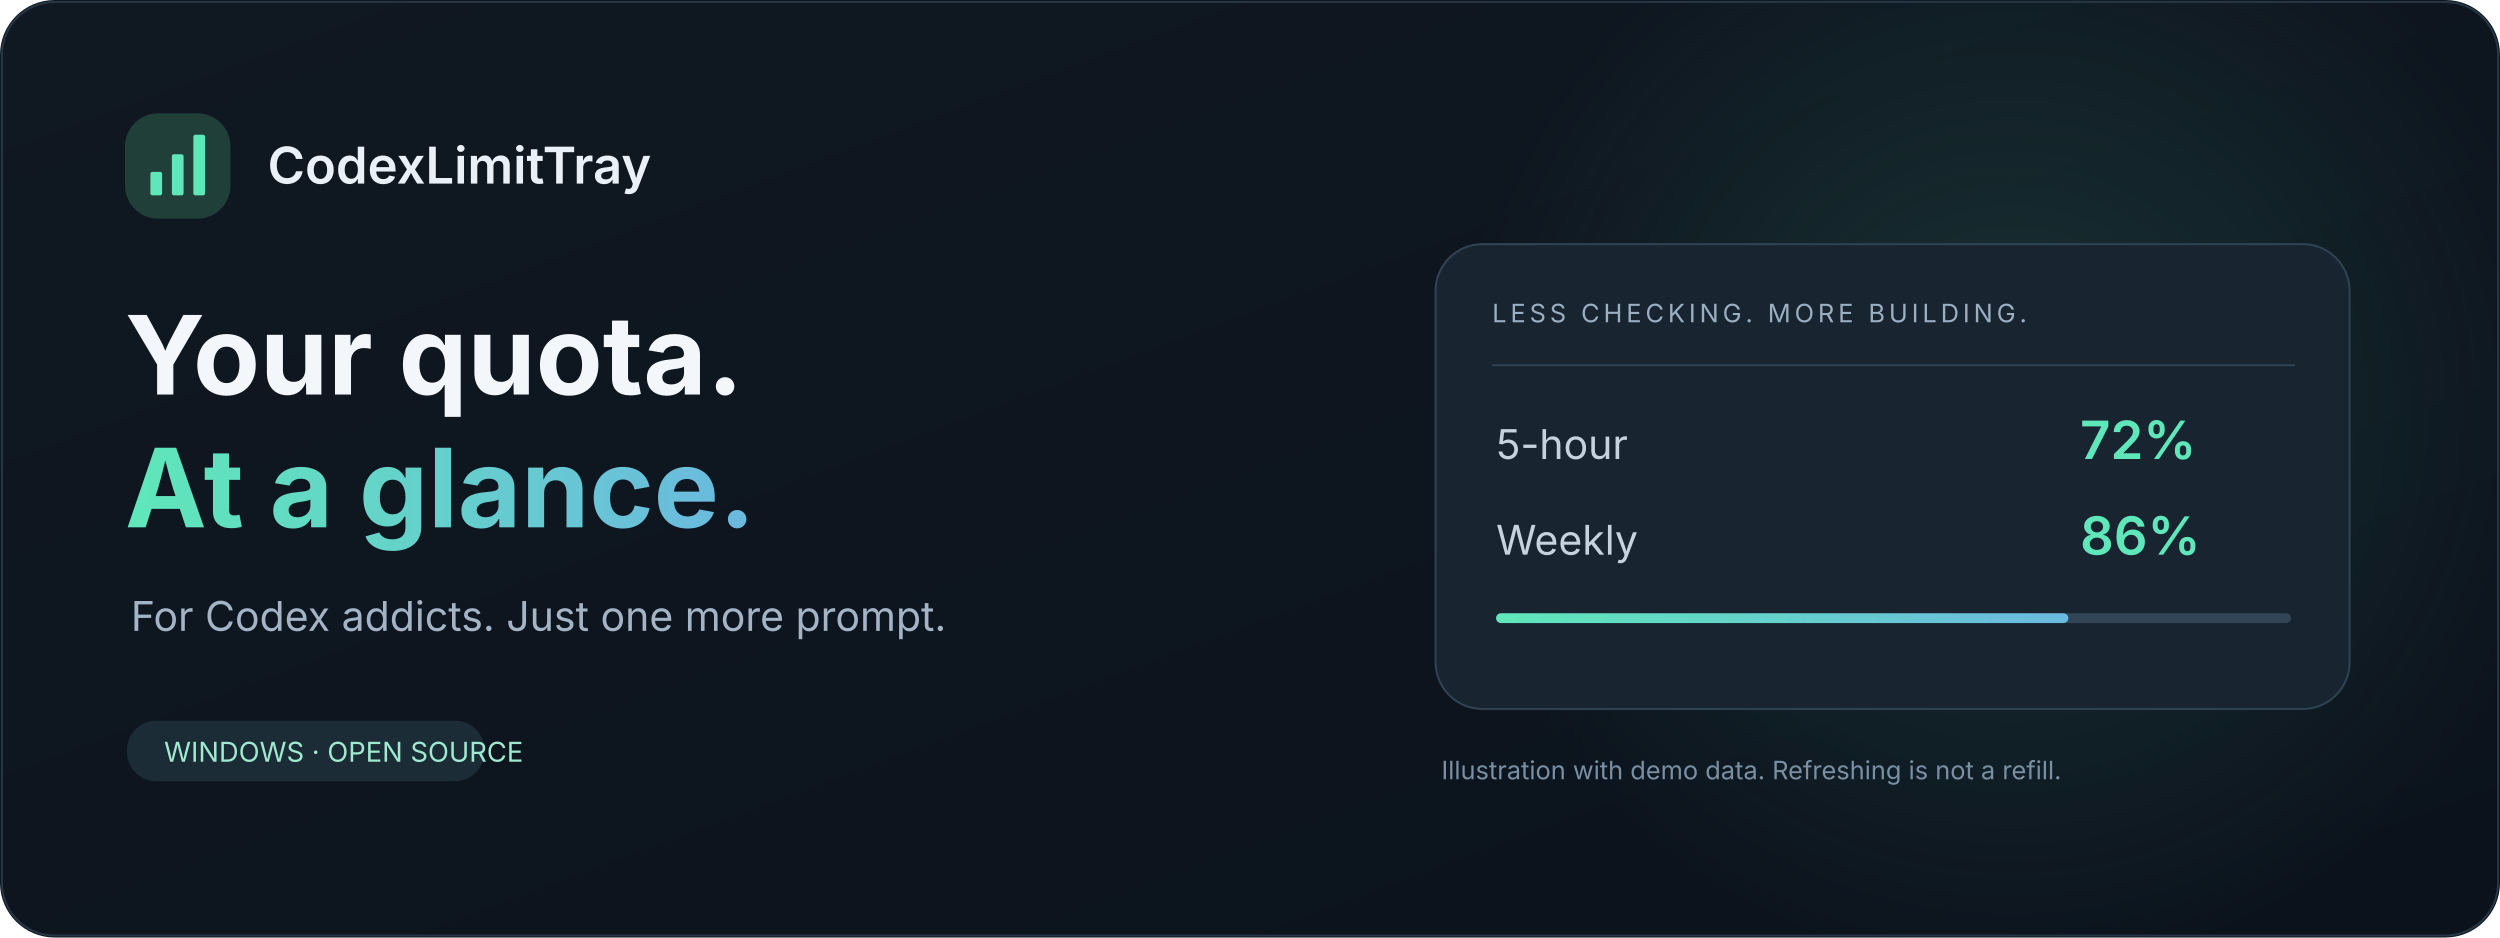
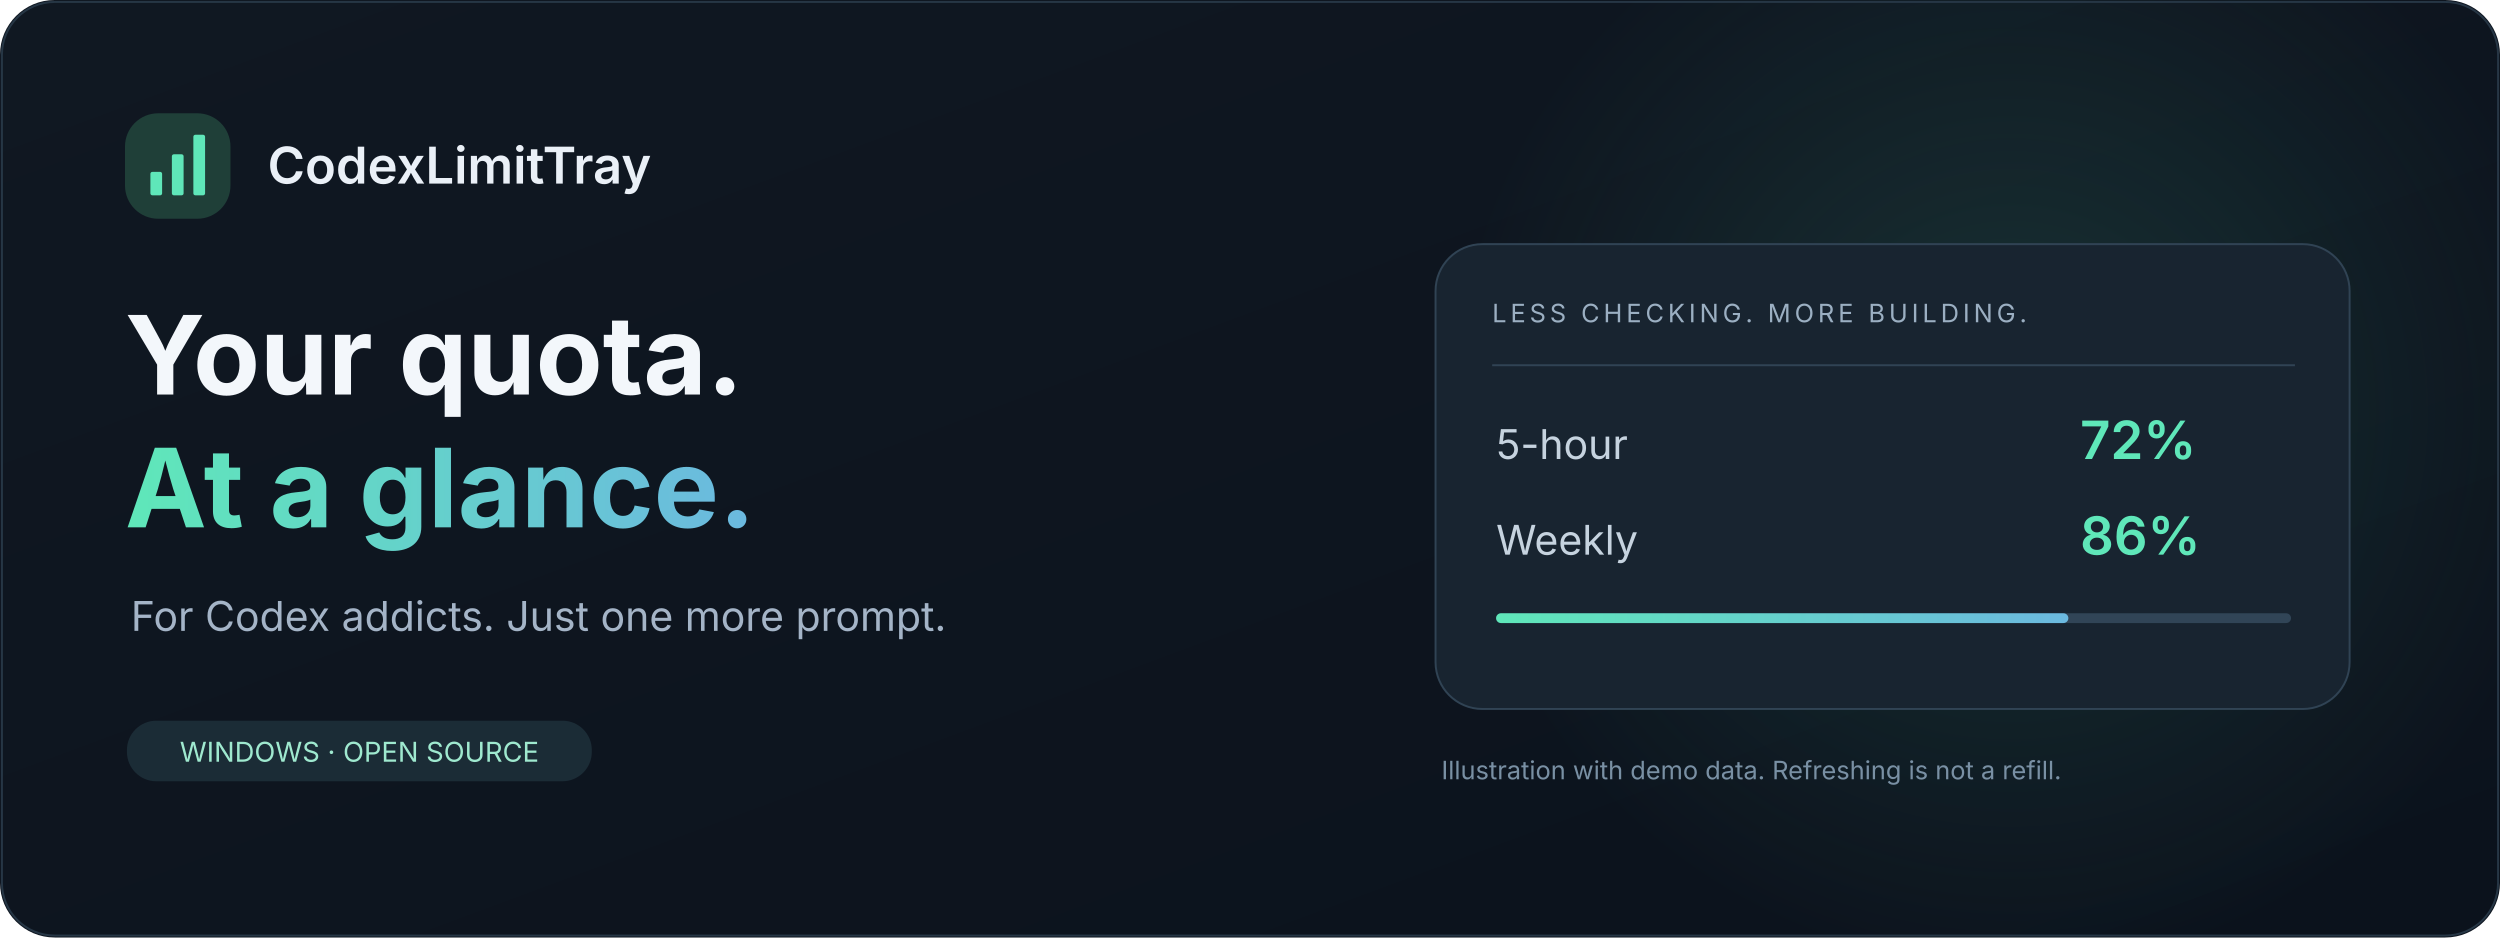
<svg xmlns="http://www.w3.org/2000/svg" width="1280" height="480" viewBox="0 0 1280 480">
  <defs>
    <linearGradient id="bg" x2="1" y2="1">
      <stop stop-color="#101822" />
      <stop offset="1" stop-color="#0b121c" />
    </linearGradient>
    <linearGradient id="accent">
      <stop stop-color="#5fe7b9" />
      <stop offset="1" stop-color="#6bb9df" />
    </linearGradient>
    <radialGradient id="glow">
      <stop stop-color="#5fe7b9" stop-opacity=".14" />
      <stop offset="1" stop-color="#5fe7b9" stop-opacity="0" />
    </radialGradient>
  </defs>
  <rect width="1280" height="480" rx="28" fill="url(#bg)" />
  <circle cx="1030" cy="210" r="290" fill="url(#glow)" />
  <rect x="1" y="1" width="1278" height="478" rx="27" fill="none" stroke="#263645" />
  <g font-family="Segoe UI,Inter,Arial,sans-serif">
    <rect x="64" y="58" width="54" height="54" rx="17" fill="#1f3f38" />
    <g fill="#5fe7b9">
      <rect x="77" y="88" width="6" height="12" rx="1" />
      <rect x="88" y="79" width="6" height="21" rx="1" />
      <rect x="99" y="69" width="6" height="31" rx="1" />
    </g>
    <text x="137" y="94" fill="#eaf0f7" font-size="26" font-weight="600">CodexLimitTray</text>
    <text x="64" y="202" fill="#f3f7fb" font-size="56" font-weight="700">Your quota.</text>
    <text x="64" y="270" fill="url(#accent)" font-size="56" font-weight="700">At a glance.</text>
    <text x="67" y="323" fill="#a4b4c7" font-size="21">For Codex addicts. Just one more prompt.</text>
-     <rect x="65" y="369" width="183" height="31" rx="15" fill="#1b2c36" />
-     <text x="84" y="390" fill="#9fe9cf" font-size="14">WINDOWS · OPEN SOURCE</text>
+     <rect x="65" y="369" width="238" height="31" rx="15" fill="#1b2c36" />
+     <text x="184" y="390" text-anchor="middle" fill="#9fe9cf" font-size="14">WINDOWS · OPEN SOURCE</text>
    <rect x="735" y="125" width="468" height="238" rx="24" fill="#182430" stroke="#304354" />
    <text x="764" y="165" fill="#9bafc2" font-size="13" letter-spacing="2">LESS CHECKING. MORE BUILDING.</text>
    <line x1="764" x2="1175" y1="187" y2="187" stroke="#304354" />
    <text x="766" y="235" fill="#c6d3df" font-size="21">5-hour</text>
    <text x="1065" y="235" fill="#5fe7b9" font-size="27" font-weight="600">72%</text>
    <text x="766" y="284" fill="#c6d3df" font-size="21">Weekly</text>
    <text x="1065" y="284" fill="#5fe7b9" font-size="27" font-weight="600">86%</text>
    <rect x="766" y="314" width="407" height="5" rx="2.5" fill="#314557" />
    <rect x="766" y="314" width="293" height="5" rx="2.5" fill="url(#accent)" />
    <text x="738" y="399" fill="#7990a4" font-size="13">Illustration with demo data. Refreshing is not a refill.</text>
  </g>
</svg>
